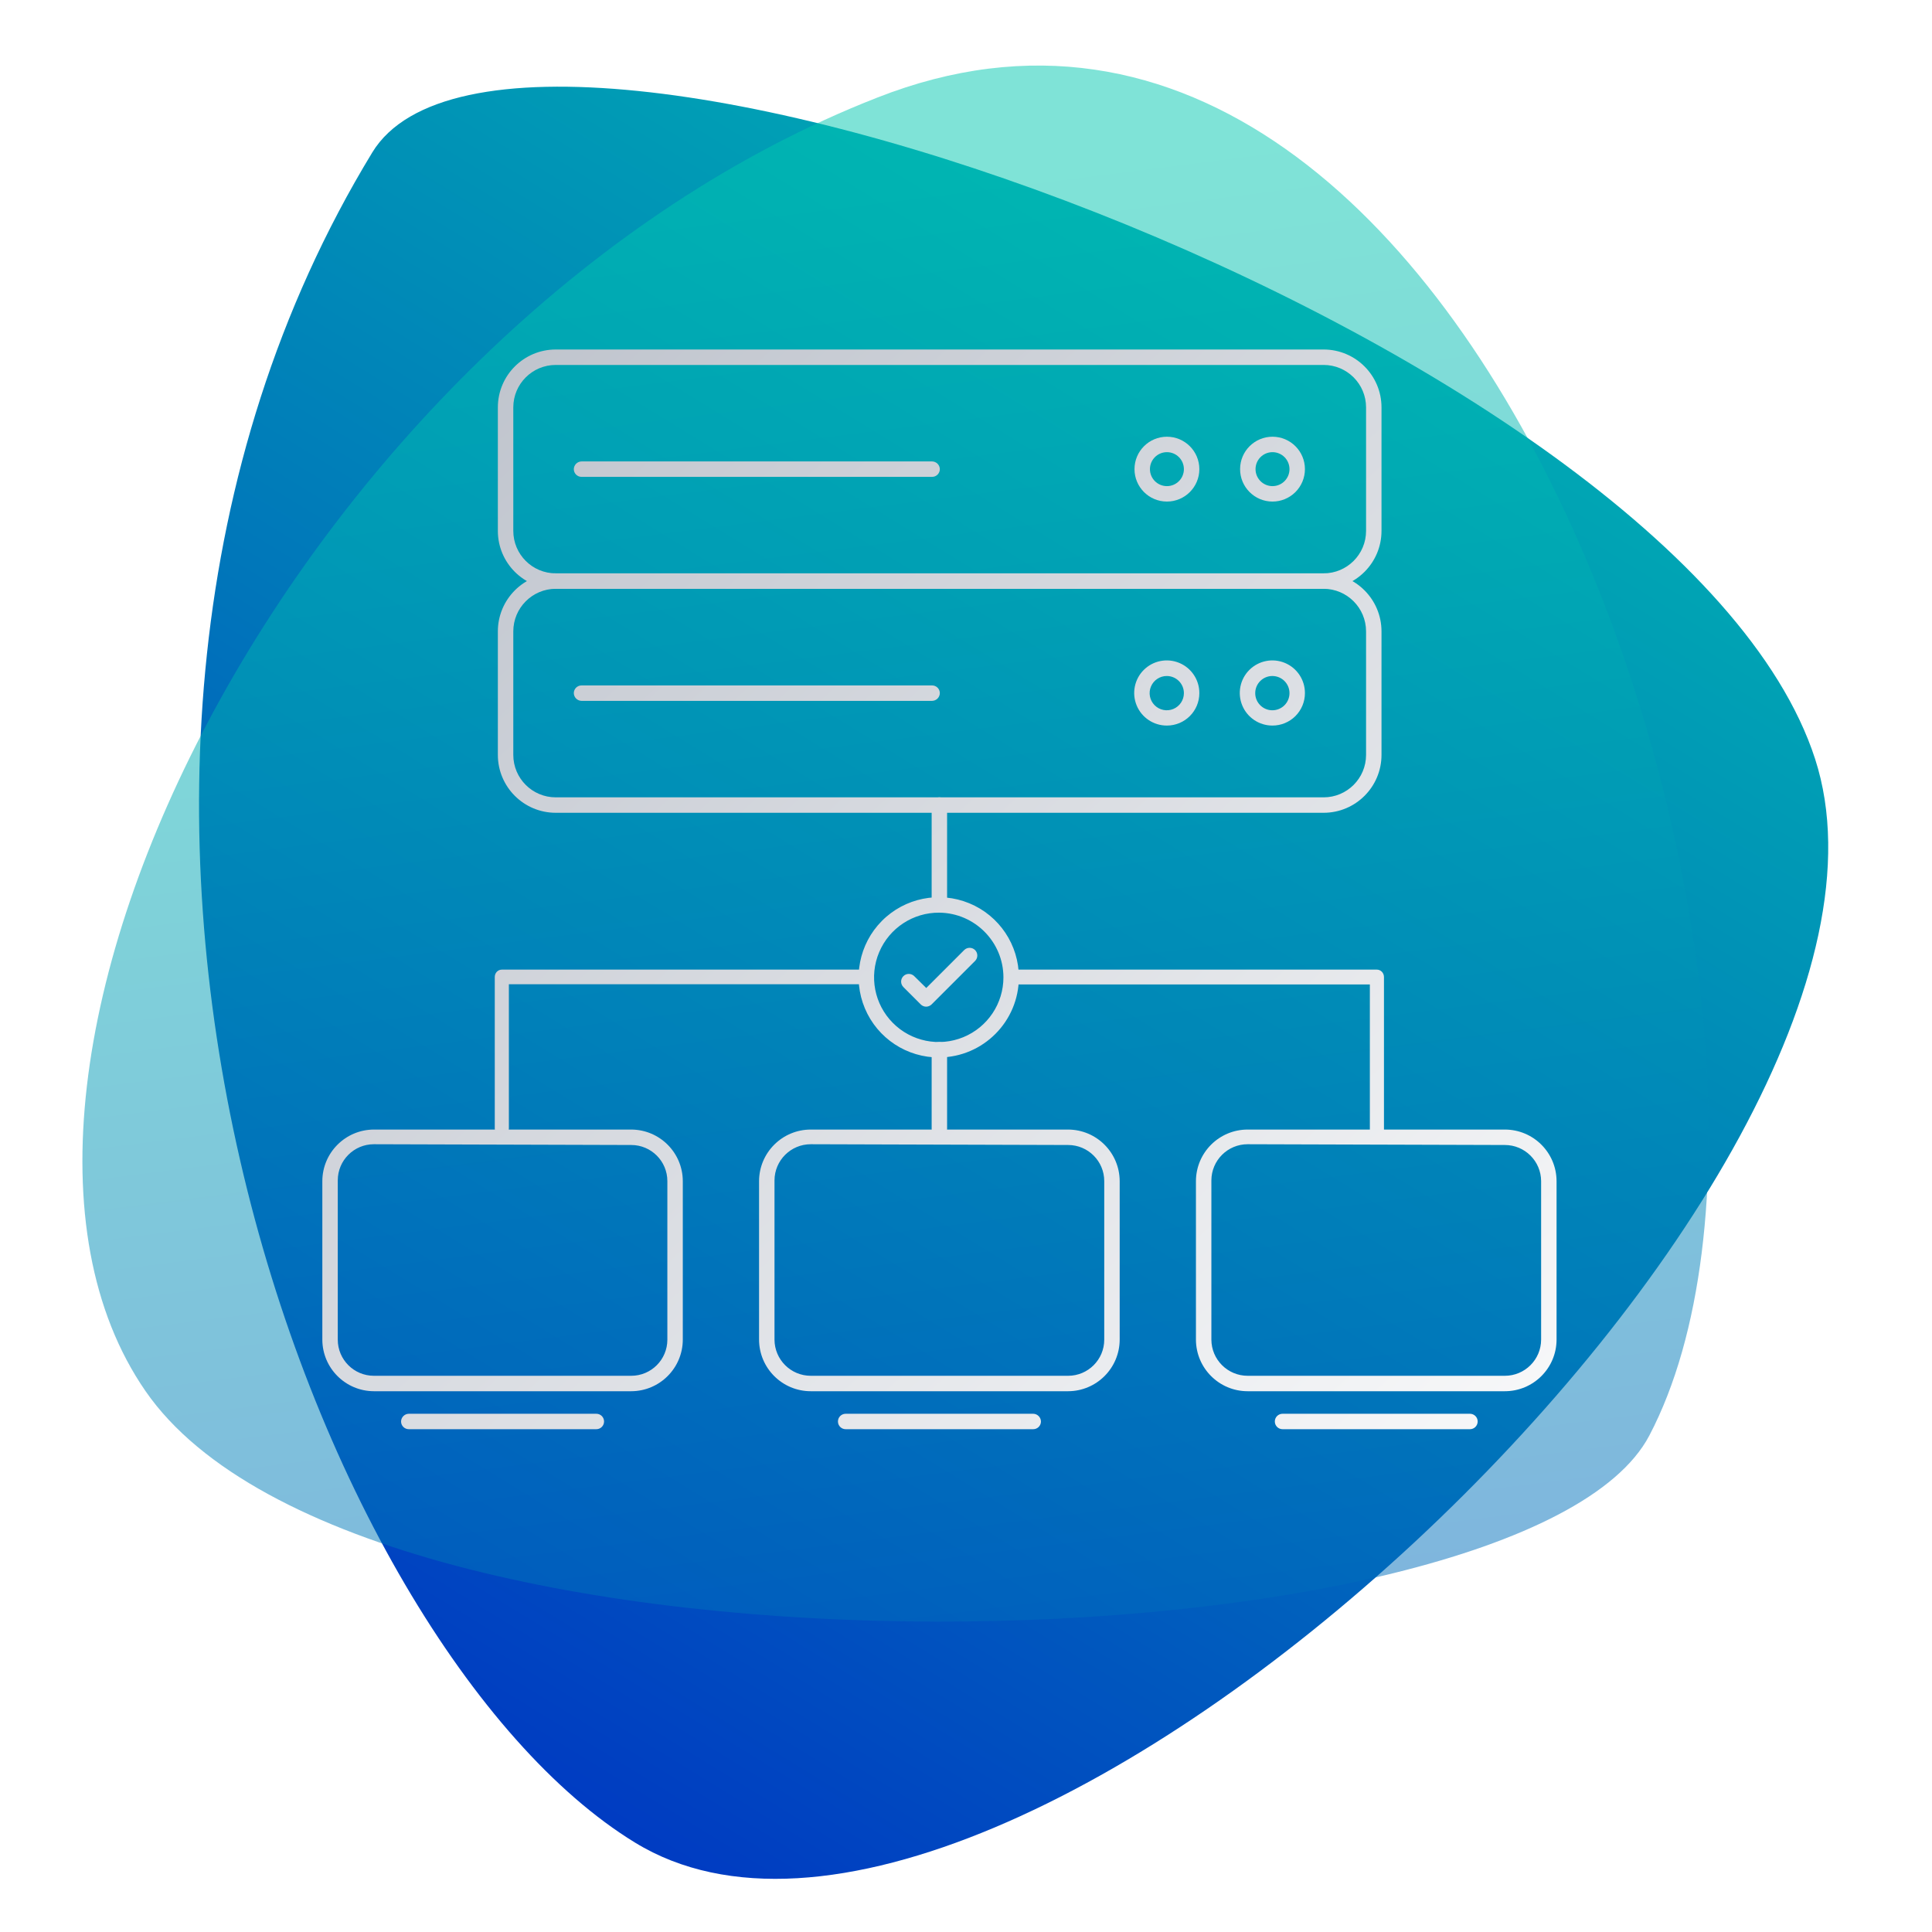
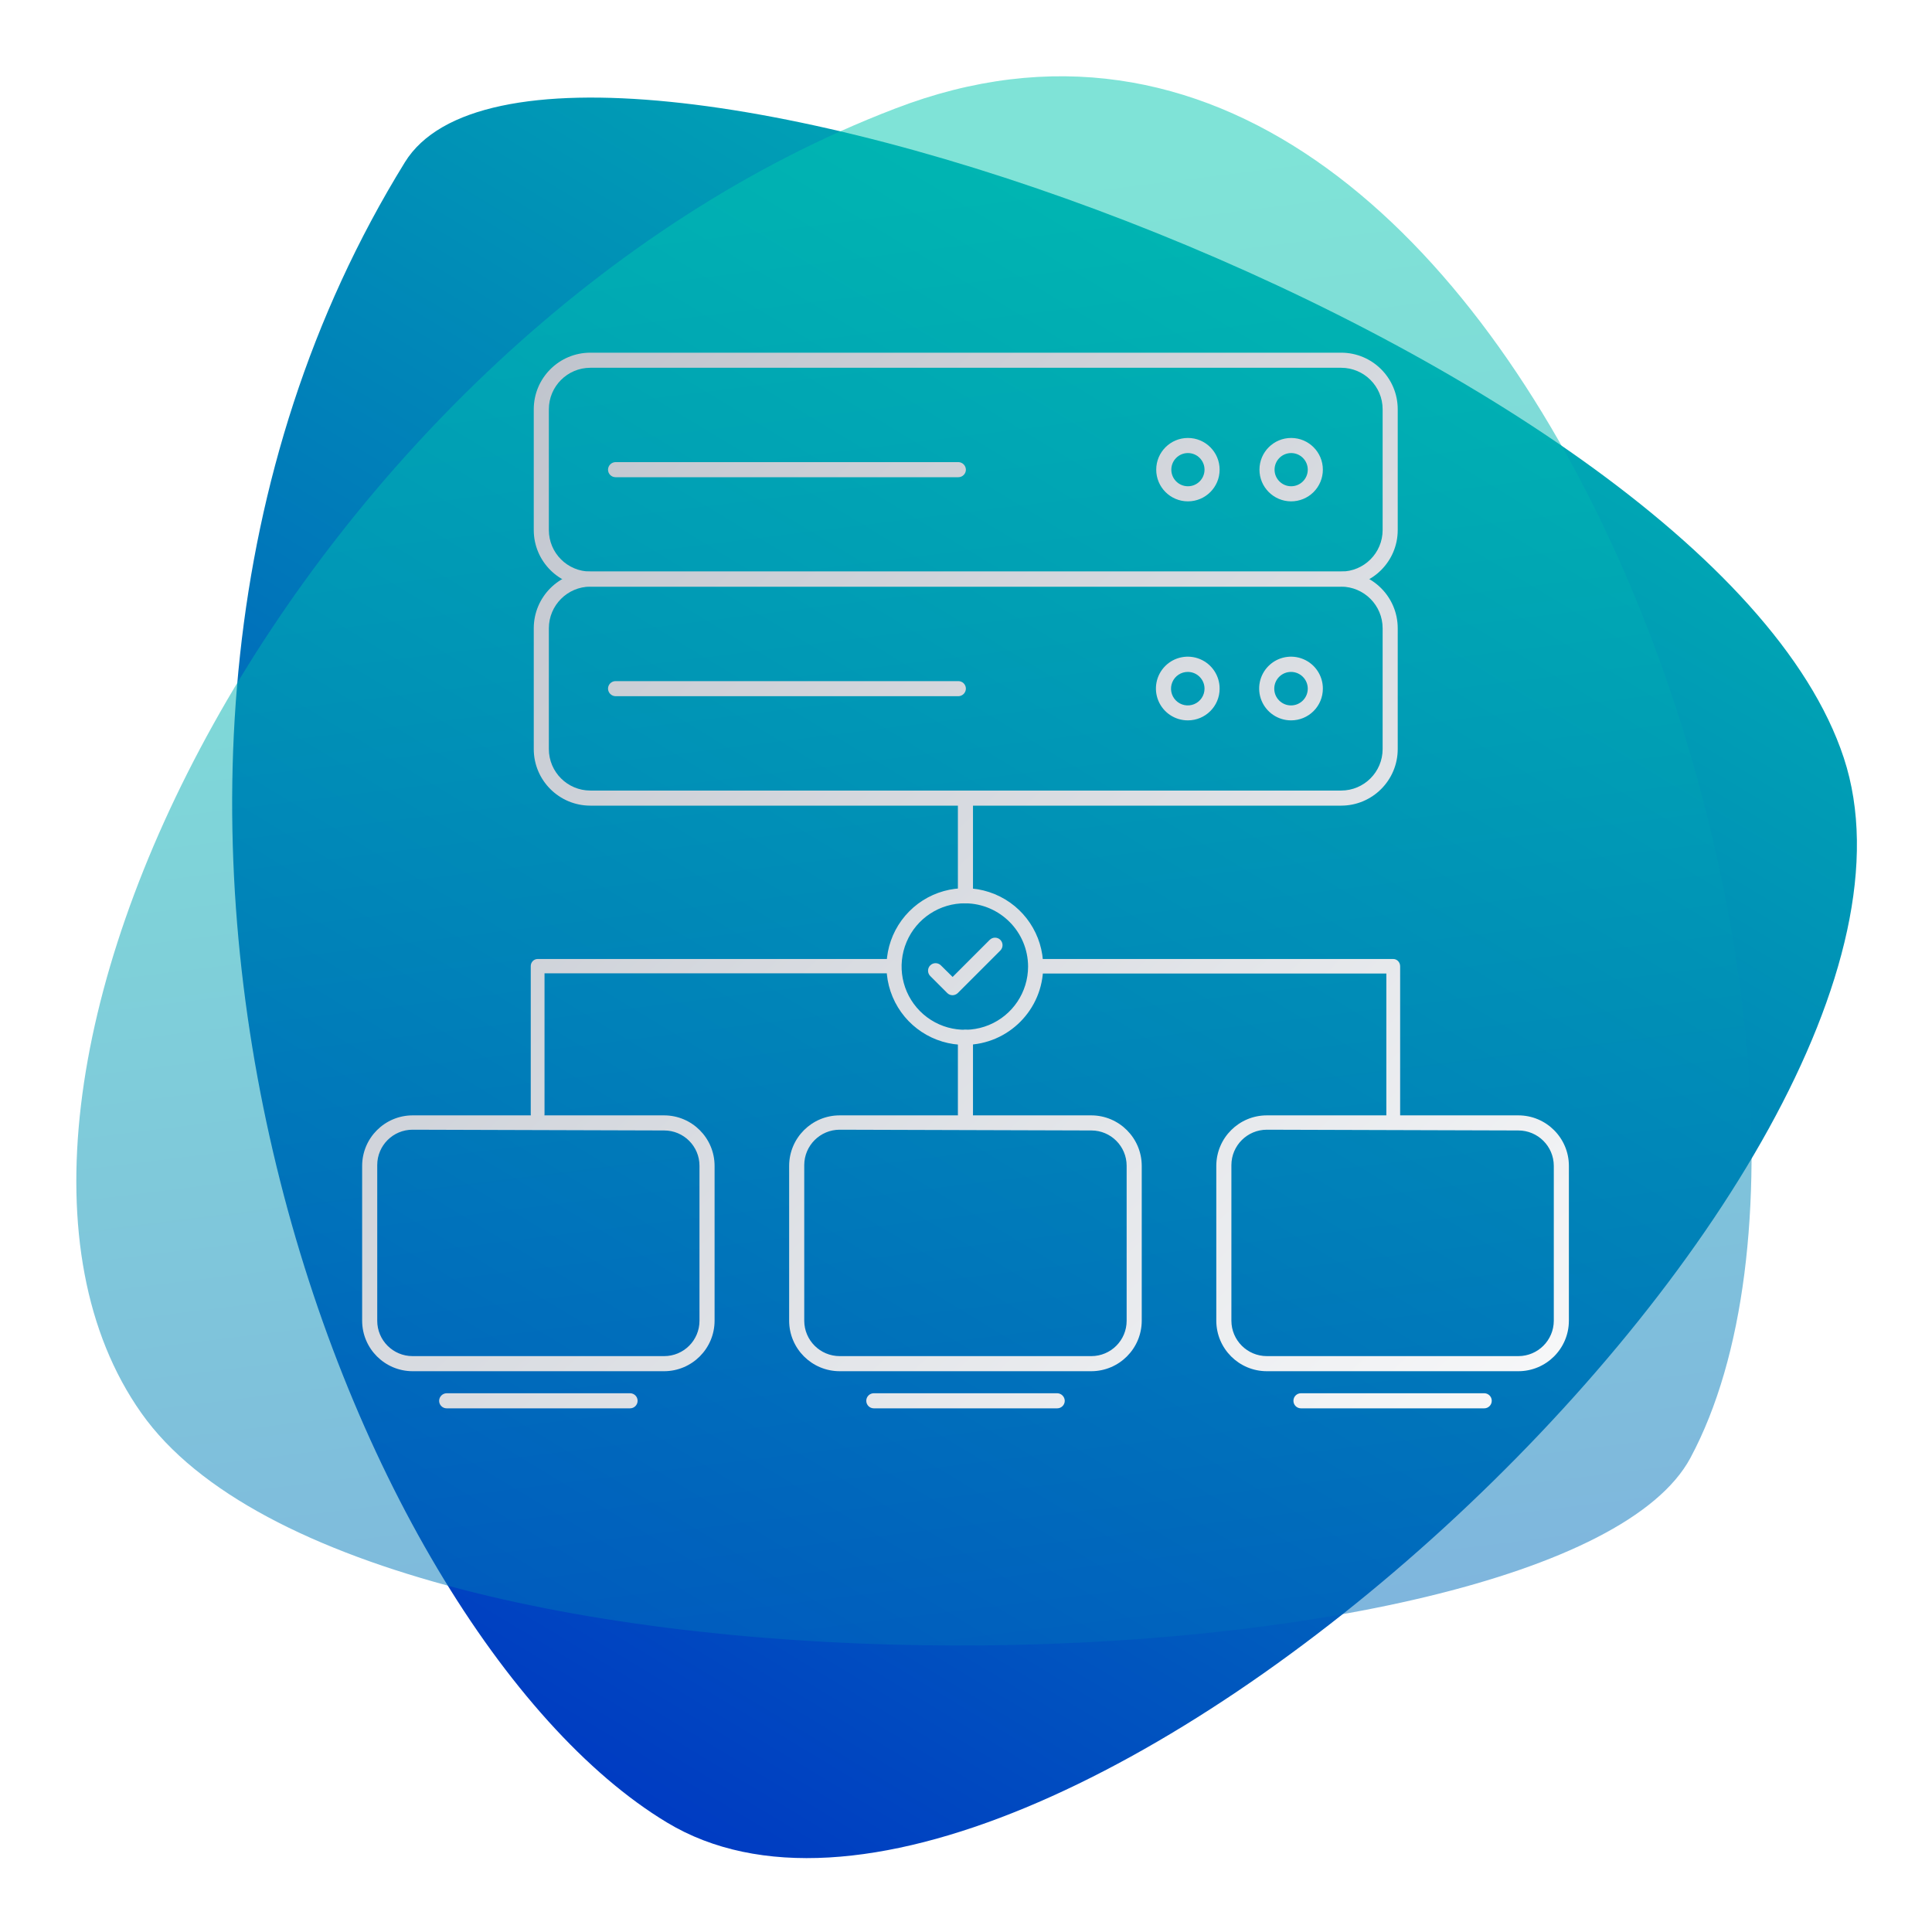
- <svg xmlns="http://www.w3.org/2000/svg" xmlns:xlink="http://www.w3.org/1999/xlink" data-name="Layer 1" version="1.1" viewBox="0 0 125.15 125.15">
-   <defs>
-     <style>.cls-1{fill:url(#linear-gradient)}.cls-2{opacity:.5;fill:url(#linear-gradient-2)}.cls-3{fill:url(#linear-gradient-3)}.cls-4{fill:url(#linear-gradient-4)}.cls-5{fill:url(#linear-gradient-5)}.cls-6{fill:url(#linear-gradient-6)}.cls-7{fill:url(#linear-gradient-7)}.cls-8{fill:url(#linear-gradient-8)}.cls-9{fill:url(#linear-gradient-9)}.cls-10{fill:url(#linear-gradient-10)}.cls-11{fill:url(#linear-gradient-11)}.cls-12{fill:url(#linear-gradient-12)}.cls-13{fill:url(#linear-gradient-13)}.cls-14{fill:url(#linear-gradient-14)}.cls-15{fill:url(#linear-gradient-15)}.cls-16{fill:url(#linear-gradient-16)}.cls-17{fill:url(#linear-gradient-17)}.cls-18{fill:url(#linear-gradient-18)}.cls-19{fill:url(#linear-gradient-19)}.cls-20{fill:url(#linear-gradient-20)}.cls-21{fill:url(#linear-gradient-21)}.cls-22{fill:url(#linear-gradient-22)}</style>
-     <linearGradient id="linear-gradient" x1="11.48" x2="119.8" y1="107.83" y2="-8.75" gradientTransform="translate(-11.03 14.64) rotate(-11.4)" gradientUnits="userSpaceOnUse">
-       <stop offset="0" stop-color="#0032c3" />
-       <stop offset=".42" stop-color="#0077ba" />
-       <stop offset=".81" stop-color="#00b1b2" />
-       <stop offset="1" stop-color="#00c8af" />
+ <svg xmlns="http://www.w3.org/2000/svg" xmlns:xlink="http://www.w3.org/1999/xlink" data-name="Layer 1" version="1.1" viewBox="0 0 128 128" id="svg85" width="128" height="128">
+   <defs id="defs39">
+     <style id="style2">.cls-1{fill:url(#linear-gradient)}.cls-2{opacity:.5;fill:url(#linear-gradient-2)}.cls-3{fill:url(#linear-gradient-3)}.cls-4{fill:url(#linear-gradient-4)}.cls-5{fill:url(#linear-gradient-5)}.cls-6{fill:url(#linear-gradient-6)}.cls-7{fill:url(#linear-gradient-7)}.cls-8{fill:url(#linear-gradient-8)}.cls-9{fill:url(#linear-gradient-9)}.cls-10{fill:url(#linear-gradient-10)}.cls-11{fill:url(#linear-gradient-11)}.cls-12{fill:url(#linear-gradient-12)}.cls-13{fill:url(#linear-gradient-13)}.cls-14{fill:url(#linear-gradient-14)}.cls-15{fill:url(#linear-gradient-15)}.cls-16{fill:url(#linear-gradient-16)}.cls-17{fill:url(#linear-gradient-17)}.cls-18{fill:url(#linear-gradient-18)}.cls-19{fill:url(#linear-gradient-19)}.cls-20{fill:url(#linear-gradient-20)}.cls-21{fill:url(#linear-gradient-21)}.cls-22{fill:url(#linear-gradient-22)}</style>
+     <linearGradient id="linear-gradient" x1="11.48" x2="119.8" y1="107.83" y2="-8.75" gradientTransform="rotate(-11.4,67.82194,62.57317)" gradientUnits="userSpaceOnUse">
+       <stop offset="0" stop-color="#0032c3" id="stop4" />
+       <stop offset=".42" stop-color="#0077ba" id="stop6" />
+       <stop offset=".81" stop-color="#00b1b2" id="stop8" />
+       <stop offset="1" stop-color="#00c8af" id="stop10" />
    </linearGradient>
-     <linearGradient id="linear-gradient-2" x1="-12.72" x2="90.24" y1="120.48" y2="18.59" gradientTransform="matrix(.62094 -.80709 .81128 .61773 -20.892 73.546)" xlink:href="#linear-gradient" />
+     <linearGradient id="linear-gradient-2" x1="-12.72" x2="90.24" y1="120.48" y2="18.59" gradientTransform="matrix(0.6542087,-0.8324581,0.8547468,0.6371462,-22.57837,76.53164)" xlink:href="#linear-gradient" />
    <linearGradient id="linear-gradient-3" x1="27.25" x2="118.94" y1="-6.51" y2="94.21" gradientUnits="userSpaceOnUse">
-       <stop offset="0" stop-color="#b1b7c2" />
-       <stop offset="1" stop-color="#fff" />
+       <stop offset="0" stop-color="#b1b7c2" id="stop14" />
+       <stop offset="1" stop-color="#fff" id="stop16" />
    </linearGradient>
-     <linearGradient id="linear-gradient-4" x1="39.05" x2="130.74" y1="-17.25" y2="83.47" xlink:href="#linear-gradient-3" />
-     <linearGradient id="linear-gradient-5" x1="35.31" x2="127" y1="-13.85" y2="86.87" xlink:href="#linear-gradient-3" />
-     <linearGradient id="linear-gradient-6" x1="20.79" x2="112.48" y1="-.63" y2="100.09" xlink:href="#linear-gradient-3" />
-     <linearGradient id="linear-gradient-7" x1="20.03" x2="111.72" y1=".06" y2="100.78" xlink:href="#linear-gradient-3" />
-     <linearGradient id="linear-gradient-8" x1="31.83" x2="123.52" y1="-10.68" y2="90.04" xlink:href="#linear-gradient-3" />
-     <linearGradient id="linear-gradient-9" x1="28.09" x2="119.78" y1="-7.28" y2="93.44" xlink:href="#linear-gradient-3" />
-     <linearGradient id="linear-gradient-10" x1="13.57" x2="105.26" y1="5.95" y2="106.66" xlink:href="#linear-gradient-3" />
-     <linearGradient id="linear-gradient-11" x1="10.87" x2="102.56" y1="8.41" y2="109.12" xlink:href="#linear-gradient-3" />
-     <linearGradient id="linear-gradient-12" x1="7.12" x2="98.81" y1="11.81" y2="112.53" gradientTransform="matrix(1 0 0 .914 0 5.8047)" xlink:href="#linear-gradient-3" />
-     <linearGradient id="linear-gradient-13" x1="14.81" x2="106.51" y1="4.81" y2="105.53" xlink:href="#linear-gradient-3" />
-     <linearGradient id="linear-gradient-14" x1="20.43" x2="112.12" y1="-.3" y2="100.41" gradientTransform="matrix(.91386 0 0 .961 5.8948 2.4494)" xlink:href="#linear-gradient-3" />
-     <linearGradient id="linear-gradient-15" x1="-1.28" x2="90.41" y1="19.46" y2="120.18" gradientTransform="matrix(.91271 0 0 .94767 4.6229 3.2866)" xlink:href="#linear-gradient-3" />
-     <linearGradient id="linear-gradient-16" x1="11.15" x2="102.84" y1="8.15" y2="108.87" xlink:href="#linear-gradient-3" />
-     <linearGradient id="linear-gradient-17" x1="18.31" x2="110" y1="1.63" y2="102.35" gradientTransform="translate(-2)" xlink:href="#linear-gradient-3" />
-     <linearGradient id="linear-gradient-18" x1="13.11" x2="104.8" y1="6.36" y2="107.08" gradientTransform="translate(-2)" xlink:href="#linear-gradient-3" />
-     <linearGradient id="linear-gradient-19" x1="1.74" x2="93.43" y1="16.71" y2="117.43" xlink:href="#linear-gradient-3" />
-     <linearGradient id="linear-gradient-20" x1="-3.46" x2="88.24" y1="21.44" y2="122.16" xlink:href="#linear-gradient-3" />
-     <linearGradient id="linear-gradient-21" x1="-14.83" x2="76.86" y1="31.8" y2="132.51" gradientTransform="translate(2)" xlink:href="#linear-gradient-3" />
-     <linearGradient id="linear-gradient-22" x1="-20.02" x2="71.67" y1="36.53" y2="137.24" gradientTransform="translate(2)" xlink:href="#linear-gradient-3" />
-     <linearGradient id="linearGradient958" x1="11.48" x2="119.8" y1="107.83" y2="-8.75" gradientTransform="matrix(1.0049 -.20005 .20263 .99215 -13.358 15.112)" gradientUnits="userSpaceOnUse" xlink:href="#linear-gradient" />
+     <linearGradient id="linear-gradient-4" x1="39.05" x2="130.74" y1="-17.25" y2="83.47" xlink:href="#linear-gradient-3" gradientTransform="translate(3.113202,0.7256577)" />
+     <linearGradient id="linear-gradient-5" x1="35.31" x2="127" y1="-13.85" y2="86.87" xlink:href="#linear-gradient-3" gradientTransform="translate(3.113202,0.7256577)" />
+     <linearGradient id="linear-gradient-6" x1="20.79" x2="112.48" y1="-0.63" y2="100.09" xlink:href="#linear-gradient-3" gradientTransform="translate(3.113202,0.7256577)" />
+     <linearGradient id="linear-gradient-7" x1="20.03" x2="111.72" y1="0.06" y2="100.78" xlink:href="#linear-gradient-3" gradientTransform="translate(3.113202,0.7256577)" />
+     <linearGradient id="linear-gradient-8" x1="31.83" x2="123.52" y1="-10.68" y2="90.04" xlink:href="#linear-gradient-3" gradientTransform="translate(3.113202,0.7256577)" />
+     <linearGradient id="linear-gradient-9" x1="28.09" x2="119.78" y1="-7.28" y2="93.44" xlink:href="#linear-gradient-3" gradientTransform="translate(3.113202,0.7256577)" />
+     <linearGradient id="linear-gradient-10" x1="13.57" x2="105.26" y1="5.95" y2="106.66" xlink:href="#linear-gradient-3" gradientTransform="translate(3.113202,0.7256577)" />
+     <linearGradient id="linear-gradient-11" x1="10.87" x2="102.56" y1="8.41" y2="109.12" xlink:href="#linear-gradient-3" gradientTransform="translate(3.113202,0.7256577)" />
+     <linearGradient id="linear-gradient-12" x1="7.12" x2="98.81" y1="11.81" y2="112.53" gradientTransform="matrix(1,0,0,0.914,3.113202,6.530358)" xlink:href="#linear-gradient-3" />
+     <linearGradient id="linear-gradient-13" x1="14.81" x2="106.51" y1="4.81" y2="105.53" xlink:href="#linear-gradient-3" gradientTransform="translate(3.113198,0.7256577)" />
+     <linearGradient id="linear-gradient-14" x1="20.43" x2="112.12" y1="-0.3" y2="100.41" gradientTransform="matrix(0.91386,0,0,0.961,9.008002,3.175058)" xlink:href="#linear-gradient-3" />
+     <linearGradient id="linear-gradient-15" x1="-1.28" x2="90.41" y1="19.46" y2="120.18" gradientTransform="matrix(0.91271,0,0,0.94767,7.736102,4.012258)" xlink:href="#linear-gradient-3" />
+     <linearGradient id="linear-gradient-16" x1="11.15" x2="102.84" y1="8.15" y2="108.87" xlink:href="#linear-gradient-3" gradientTransform="translate(3.113202,0.7256577)" />
+     <linearGradient id="linear-gradient-17" x1="18.31" x2="110" y1="1.63" y2="102.35" xlink:href="#linear-gradient-3" gradientTransform="translate(1.113202,0.7256577)" />
+     <linearGradient id="linear-gradient-18" x1="13.11" x2="104.8" y1="6.36" y2="107.08" xlink:href="#linear-gradient-3" gradientTransform="translate(1.113202,0.7256577)" />
+     <linearGradient id="linear-gradient-19" x1="1.74" x2="93.43" y1="16.71" y2="117.43" xlink:href="#linear-gradient-3" gradientTransform="translate(3.113202,0.7256577)" />
+     <linearGradient id="linear-gradient-20" x1="-3.46" x2="88.24" y1="21.44" y2="122.16" xlink:href="#linear-gradient-3" gradientTransform="translate(3.113202,0.7256577)" />
+     <linearGradient id="linear-gradient-21" x1="-14.83" x2="76.86" y1="31.8" y2="132.51" gradientTransform="translate(5.113202,0.7256577)" xlink:href="#linear-gradient-3" />
+     <linearGradient id="linear-gradient-22" x1="-20.02" x2="71.67" y1="36.53" y2="137.24" gradientTransform="translate(5.113202,0.7256577)" xlink:href="#linear-gradient-3" />
+     <linearGradient id="linearGradient958" x1="11.48" x2="119.8" y1="107.83" y2="-8.75" gradientTransform="matrix(1.0049,-0.20005,0.20263,0.99215,-13.358,15.112)" gradientUnits="userSpaceOnUse" xlink:href="#linear-gradient" />
+     <linearGradient xlink:href="#linear-gradient" id="linearGradient904" gradientUnits="userSpaceOnUse" gradientTransform="matrix(0.9998681,-0.1985904,0.2016088,0.9848988,-9.020054,15.53326)" x1="11.48" y1="107.83" x2="119.8" y2="-8.75" />
+     <linearGradient xlink:href="#linear-gradient-3" id="linearGradient906" gradientUnits="userSpaceOnUse" x1="27.25" y1="-6.51" x2="118.94" y2="94.21" gradientTransform="translate(3.113202,0.7256577)" />
  </defs>
-   <path fill="url(#linearGradient958)" stroke-width="1.019" d="m24.112 9.88c9.114-14.979 84.7 12.226 93.465 39.28 8.765 27.054-52.489 84.866-76.437 70.201-20.79-12.712-41.786-68.773-17.028-109.48z" class="cls-1" />
-   <path fill="url(#linear-gradient-2)" stroke-width="1.019" d="m106.84 92.989c-8.05 15.347-83.161 17.756-97.413-2.876-14.252-20.632 10.482-69.346 47.394-83.789 39.599-15.571 63.658 60.656 50.019 86.665z" class="cls-2" />
-   <path d="M85.74,38.14H36a3.75,3.75,0,0,1-3.75-3.75v-8A3.75,3.75,0,0,1,36,22.64H85.74a3.75,3.75,0,0,1,3.75,3.75v8A3.75,3.75,0,0,1,85.74,38.14ZM36,23.64a2.75,2.75,0,0,0-2.75,2.75v8A2.75,2.75,0,0,0,36,37.14H85.74a2.75,2.75,0,0,0,2.75-2.75v-8a2.75,2.75,0,0,0-2.75-2.75Z" class="cls-3" />
-   <path d="m82.42 32.49a2.1 2.1 0 1 1 2.11-2.1 2.1 2.1 0 0 1-2.11 2.1zm0-3.2a1.1 1.1 0 1 0 1.11 1.1 1.1 1.1 0 0 0-1.11-1.1z" class="cls-4" />
-   <path d="m75.59 32.49a2.1 2.1 0 1 1 2.1-2.1 2.1 2.1 0 0 1-2.1 2.1zm0-3.2a1.1 1.1 0 1 0 1.1 1.1 1.1 1.1 0 0 0-1.1-1.1z" class="cls-5" />
-   <path d="M60.38,30.89H37.67a.5.5,0,0,1-.5-.5.51.51,0,0,1,.5-.5H60.38a.51.51,0,0,1,.5.5A.5.5,0,0,1,60.38,30.89Z" class="cls-6" />
-   <path d="M85.74,52.65H36a3.75,3.75,0,0,1-3.75-3.75v-8A3.76,3.76,0,0,1,36,37.14H85.74a3.76,3.76,0,0,1,3.75,3.76v8A3.75,3.75,0,0,1,85.74,52.65ZM36,38.14a2.76,2.76,0,0,0-2.75,2.76v8A2.75,2.75,0,0,0,36,51.65H85.74a2.75,2.75,0,0,0,2.75-2.75v-8a2.76,2.76,0,0,0-2.75-2.76Z" class="cls-7" />
-   <path d="m82.42 47a2.11 2.11 0 1 1 2.11-2.1 2.1 2.1 0 0 1-2.11 2.1zm0-3.21a1.11 1.11 0 1 0 1.11 1.11 1.11 1.11 0 0 0-1.11-1.11z" class="cls-8" />
-   <path d="m75.59 47a2.11 2.11 0 1 1 2.1-2.1 2.1 2.1 0 0 1-2.1 2.1zm0-3.21a1.11 1.11 0 1 0 1.1 1.11 1.11 1.11 0 0 0-1.1-1.11z" class="cls-9" />
-   <path d="M60.38,45.4H37.67a.51.51,0,0,1-.5-.5.5.5,0,0,1,.5-.5H60.38a.5.5,0,0,1,.5.5A.51.51,0,0,1,60.38,45.4Z" class="cls-10" />
-   <path d="m60.85 68.5a5.19 5.19 0 1 1 5.15-5.19 5.2 5.2 0 0 1-5.15 5.19zm0-9.38a4.19 4.19 0 1 0 4.15 4.19 4.2 4.2 0 0 0-4.15-4.19z" class="cls-11" />
-   <path fill="url(#linear-gradient-12)" stroke-width=".956" d="m60.85 73.596a0.5 0.457 0 0 1-0.5-0.457v-5.182a0.51 0.466 0 0 1 0.5-0.457 0.5 0.457 0 0 1 0.5 0.457v5.182a0.5 0.457 0 0 1-0.5 0.457z" class="cls-12" />
-   <path d="M60.85,59.12a.51.51,0,0,1-.5-.5V52.15a.5.5,0,0,1,.5-.5.5.5,0,0,1,.5.5v6.47A.5.5,0,0,1,60.85,59.12Z" class="cls-13" />
-   <path fill="url(#linear-gradient-14)" stroke-width=".937" d="m89.193 73.727a0.457 0.48 0 0 1-0.457-0.48v-9.476h-22.947a0.457 0.48 0 0 1 0-0.961h23.404a0.457 0.48 0 0 1 0.457 0.48v9.956a0.457 0.48 0 0 1-0.457 0.48z" class="cls-14" />
-   <path fill="url(#linear-gradient-15)" stroke-width=".93" d="m32.506 73.576a0.456 0.474 0 0 1-0.456-0.474v-9.818a0.456 0.474 0 0 1 0.456-0.474h23.375a0.456 0.474 0 0 1 0 0.948h-22.918v9.344a0.456 0.474 0 0 1-0.456 0.474z" class="cls-15" />
-   <path d="M60,65.21a.5.5,0,0,1-.35-.14l-1.13-1.13a.5.5,0,0,1,0-.71.5.5,0,0,1,.7,0L60,64l2.46-2.46a.5.5,0,0,1,.7,0,.5.5,0,0,1,0,.71l-2.81,2.81A.52.52,0,0,1,60,65.21Z" class="cls-16" />
-   <path fill="url(#linear-gradient-17)" d="m97.48 90.12h-16.66a3.35 3.35 0 0 1-3.35-3.34v-10.27a3.35 3.35 0 0 1 3.35-3.34h16.66a3.35 3.35 0 0 1 3.35 3.34v10.27a3.35 3.35 0 0 1-3.35 3.34zm-16.66-16a2.35 2.35 0 0 0-2.35 2.34v10.32a2.35 2.35 0 0 0 2.35 2.34h16.66a2.35 2.35 0 0 0 2.35-2.34v-10.27a2.35 2.35 0 0 0-2.35-2.34z" class="cls-17" />
-   <path fill="url(#linear-gradient-18)" d="m95.22 92.58h-12.14a0.5 0.5 0 0 1-0.5-0.5 0.5 0.5 0 0 1 0.5-0.5h12.14a0.5 0.5 0 0 1 0.5 0.5 0.5 0.5 0 0 1-0.5 0.5z" class="cls-18" />
-   <path d="M69.19,90.12H52.52a3.35,3.35,0,0,1-3.35-3.34V76.51a3.35,3.35,0,0,1,3.35-3.34H69.19a3.35,3.35,0,0,1,3.34,3.34V86.78A3.35,3.35,0,0,1,69.19,90.12Zm-16.67-16a2.35,2.35,0,0,0-2.35,2.34V86.78a2.35,2.35,0,0,0,2.35,2.34H69.19a2.34,2.34,0,0,0,2.34-2.34V76.51a2.34,2.34,0,0,0-2.34-2.34Z" class="cls-19" />
-   <path d="M66.93,92.58H54.78a.5.5,0,0,1-.5-.5.5.5,0,0,1,.5-.5H66.93a.51.51,0,0,1,.5.5A.5.5,0,0,1,66.93,92.58Z" class="cls-20" />
-   <path fill="url(#linear-gradient-21)" d="m40.89 90.12h-16.67a3.35 3.35 0 0 1-3.34-3.34v-10.27a3.35 3.35 0 0 1 3.34-3.34h16.67a3.35 3.35 0 0 1 3.34 3.34v10.27a3.35 3.35 0 0 1-3.34 3.34zm-16.67-16a2.34 2.34 0 0 0-2.34 2.34v10.32a2.34 2.34 0 0 0 2.34 2.34h16.67a2.34 2.34 0 0 0 2.34-2.34v-10.27a2.34 2.34 0 0 0-2.34-2.34z" class="cls-21" />
-   <path fill="url(#linear-gradient-22)" d="m38.63 92.58h-12.15a0.5 0.5 0 0 1-0.5-0.5 0.51 0.51 0 0 1 0.5-0.5h12.15a0.5 0.5 0 0 1 0.5 0.5 0.5 0.5 0 0 1-0.5 0.5z" class="cls-22" />
+   <path fill="url(#linearGradient958)" stroke-width="1.032" d="M 26.824,10.75 C 36.12,-4.299 113.218,23.034 122.158,50.216 131.098,77.398 68.62,135.482 44.193,120.748 22.987,107.976 1.572,51.651 26.824,10.751 Z" class="cls-1" id="path41" style="fill:url(#linearGradient904)" />
+   <path fill="url(#linear-gradient-2)" stroke-width="1.062" d="M 111.997,96.586 C 103.515,112.415 24.381,114.9 9.365,93.619 -5.651,72.339 20.409,22.093 59.298,7.196 101.019,-8.864 126.367,69.759 111.997,96.585 Z" class="cls-2" id="path43" style="fill:url(#linear-gradient-2)" />
+   <path d="m 88.853,38.866 h -49.74 a 3.75,3.75 0 0 1 -3.75,-3.75 v -8 a 3.75,3.75 0 0 1 3.75,-3.75 h 49.74 a 3.75,3.75 0 0 1 3.75,3.75 v 8 a 3.75,3.75 0 0 1 -3.75,3.75 z m -49.74,-14.5 a 2.75,2.75 0 0 0 -2.75,2.75 v 8 a 2.75,2.75 0 0 0 2.75,2.75 h 49.74 a 2.75,2.75 0 0 0 2.75,-2.75 v -8 a 2.75,2.75 0 0 0 -2.75,-2.75 z" class="cls-3" id="path45" style="fill:url(#linearGradient906)" />
+   <path d="m 85.533,33.216 a 2.1,2.1 0 1 1 2.11,-2.1 2.1,2.1 0 0 1 -2.11,2.1 z m 0,-3.2 a 1.1,1.1 0 1 0 1.11,1.1 1.1,1.1 0 0 0 -1.11,-1.1 z" class="cls-4" id="path47" style="fill:url(#linear-gradient-4)" />
+   <path d="m 78.703,33.216 a 2.1,2.1 0 1 1 2.1,-2.1 2.1,2.1 0 0 1 -2.1,2.1 z m 0,-3.2 a 1.1,1.1 0 1 0 1.1,1.1 1.1,1.1 0 0 0 -1.1,-1.1 z" class="cls-5" id="path49" style="fill:url(#linear-gradient-5)" />
+   <path d="m 63.493,31.616 h -22.71 a 0.5,0.5 0 0 1 -0.5,-0.5 0.51,0.51 0 0 1 0.5,-0.5 h 22.71 a 0.51,0.51 0 0 1 0.5,0.5 0.5,0.5 0 0 1 -0.5,0.5 z" class="cls-6" id="path51" style="fill:url(#linear-gradient-6)" />
+   <path d="m 88.853,53.376 h -49.74 a 3.75,3.75 0 0 1 -3.75,-3.75 v -8 a 3.76,3.76 0 0 1 3.75,-3.76 h 49.74 a 3.76,3.76 0 0 1 3.75,3.76 v 8 a 3.75,3.75 0 0 1 -3.75,3.75 z m -49.74,-14.51 a 2.76,2.76 0 0 0 -2.75,2.76 v 8 a 2.75,2.75 0 0 0 2.75,2.75 h 49.74 a 2.75,2.75 0 0 0 2.75,-2.75 v -8 a 2.76,2.76 0 0 0 -2.75,-2.76 z" class="cls-7" id="path53" style="fill:url(#linear-gradient-7)" />
+   <path d="m 85.533,47.726 a 2.11,2.11 0 1 1 2.11,-2.1 2.1,2.1 0 0 1 -2.11,2.1 z m 0,-3.21 a 1.11,1.11 0 1 0 1.11,1.11 1.11,1.11 0 0 0 -1.11,-1.11 z" class="cls-8" id="path55" style="fill:url(#linear-gradient-8)" />
+   <path d="m 78.703,47.726 a 2.11,2.11 0 1 1 2.1,-2.1 2.1,2.1 0 0 1 -2.1,2.1 z m 0,-3.21 a 1.11,1.11 0 1 0 1.1,1.11 1.11,1.11 0 0 0 -1.1,-1.11 z" class="cls-9" id="path57" style="fill:url(#linear-gradient-9)" />
+   <path d="m 63.493,46.126 h -22.71 a 0.51,0.51 0 0 1 -0.5,-0.5 0.5,0.5 0 0 1 0.5,-0.5 h 22.71 a 0.5,0.5 0 0 1 0.5,0.5 0.51,0.51 0 0 1 -0.5,0.5 z" class="cls-10" id="path59" style="fill:url(#linear-gradient-10)" />
+   <path d="m 63.963,69.226 a 5.19,5.19 0 1 1 5.15,-5.19 5.2,5.2 0 0 1 -5.15,5.19 z m 0,-9.38 a 4.19,4.19 0 1 0 4.15,4.19 4.2,4.2 0 0 0 -4.15,-4.19 z" class="cls-11" id="path61" style="fill:url(#linear-gradient-11);stroke-width:1" />
+   <path fill="url(#linear-gradient-12)" stroke-width="0.956" d="m 63.963,74.322 a 0.5,0.457 0 0 1 -0.5,-0.457 v -5.182 a 0.51,0.466 0 0 1 0.5,-0.457 0.5,0.457 0 0 1 0.5,0.457 v 5.182 a 0.5,0.457 0 0 1 -0.5,0.457 z" class="cls-12" id="path63" style="fill:url(#linear-gradient-12)" />
+   <path d="m 63.963,59.846 a 0.51,0.51 0 0 1 -0.5,-0.5 v -6.47 a 0.5,0.5 0 0 1 0.5,-0.5 0.5,0.5 0 0 1 0.5,0.5 v 6.47 a 0.5,0.5 0 0 1 -0.5,0.5 z" class="cls-13" id="path65" style="fill:url(#linear-gradient-13);stroke-width:1" />
+   <path fill="url(#linear-gradient-14)" stroke-width="0.937" d="m 92.306,74.453 a 0.457,0.48 0 0 1 -0.457,-0.48 v -9.476 h -22.947 a 0.457,0.48 0 0 1 0,-0.961 h 23.404 a 0.457,0.48 0 0 1 0.457,0.48 v 9.956 a 0.457,0.48 0 0 1 -0.457,0.48 z" class="cls-14" id="path67" style="fill:url(#linear-gradient-14)" />
+   <path fill="url(#linear-gradient-15)" stroke-width="0.93" d="m 35.619,74.302 a 0.456,0.474 0 0 1 -0.456,-0.474 v -9.818 a 0.456,0.474 0 0 1 0.456,-0.474 h 23.375 a 0.456,0.474 0 0 1 0,0.948 h -22.918 v 9.344 a 0.456,0.474 0 0 1 -0.456,0.474 z" class="cls-15" id="path69" style="fill:url(#linear-gradient-15)" />
+   <path d="m 63.113,65.936 a 0.5,0.5 0 0 1 -0.35,-0.14 l -1.13,-1.13 a 0.5,0.5 0 0 1 0,-0.71 0.5,0.5 0 0 1 0.7,0 l 0.78,0.77 2.46,-2.46 a 0.5,0.5 0 0 1 0.7,0 0.5,0.5 0 0 1 0,0.71 l -2.81,2.81 a 0.52,0.52 0 0 1 -0.35,0.15 z" class="cls-16" id="path71" style="fill:url(#linear-gradient-16)" />
+   <path fill="url(#linear-gradient-17)" d="M 100.593,90.846 H 83.933 a 3.35,3.35 0 0 1 -3.35,-3.34 v -10.27 a 3.35,3.35 0 0 1 3.35,-3.34 h 16.66 a 3.35,3.35 0 0 1 3.35,3.34 v 10.27 a 3.35,3.35 0 0 1 -3.35,3.34 z m -16.66,-16 a 2.35,2.35 0 0 0 -2.35,2.34 v 10.32 a 2.35,2.35 0 0 0 2.35,2.34 h 16.66 a 2.35,2.35 0 0 0 2.35,-2.34 v -10.27 a 2.35,2.35 0 0 0 -2.35,-2.34 z" class="cls-17" id="path73" style="fill:url(#linear-gradient-17)" />
+   <path fill="url(#linear-gradient-18)" d="m 98.333,93.306 h -12.14 a 0.5,0.5 0 0 1 -0.5,-0.5 0.5,0.5 0 0 1 0.5,-0.5 h 12.14 a 0.5,0.5 0 0 1 0.5,0.5 0.5,0.5 0 0 1 -0.5,0.5 z" class="cls-18" id="path75" style="fill:url(#linear-gradient-18)" />
+   <path d="m 72.303,90.846 h -16.67 a 3.35,3.35 0 0 1 -3.35,-3.34 v -10.27 a 3.35,3.35 0 0 1 3.35,-3.34 h 16.67 a 3.35,3.35 0 0 1 3.34,3.34 v 10.27 a 3.35,3.35 0 0 1 -3.34,3.34 z m -16.67,-16 a 2.35,2.35 0 0 0 -2.35,2.34 v 10.32 a 2.35,2.35 0 0 0 2.35,2.34 h 16.67 a 2.34,2.34 0 0 0 2.34,-2.34 v -10.27 a 2.34,2.34 0 0 0 -2.34,-2.34 z" class="cls-19" id="path77" style="fill:url(#linear-gradient-19)" />
+   <path d="m 70.043,93.306 h -12.15 a 0.5,0.5 0 0 1 -0.5,-0.5 0.5,0.5 0 0 1 0.5,-0.5 h 12.15 a 0.51,0.51 0 0 1 0.5,0.5 0.5,0.5 0 0 1 -0.5,0.5 z" class="cls-20" id="path79" style="fill:url(#linear-gradient-20)" />
+   <path fill="url(#linear-gradient-21)" d="m 44.003,90.846 h -16.67 a 3.35,3.35 0 0 1 -3.34,-3.34 v -10.27 a 3.35,3.35 0 0 1 3.34,-3.34 h 16.67 a 3.35,3.35 0 0 1 3.34,3.34 v 10.27 a 3.35,3.35 0 0 1 -3.34,3.34 z m -16.67,-16 a 2.34,2.34 0 0 0 -2.34,2.34 v 10.32 a 2.34,2.34 0 0 0 2.34,2.34 h 16.67 a 2.34,2.34 0 0 0 2.34,-2.34 v -10.27 a 2.34,2.34 0 0 0 -2.34,-2.34 z" class="cls-21" id="path81" style="fill:url(#linear-gradient-21)" />
+   <path fill="url(#linear-gradient-22)" d="m 41.743,93.306 h -12.15 a 0.5,0.5 0 0 1 -0.5,-0.5 0.51,0.51 0 0 1 0.5,-0.5 h 12.15 a 0.5,0.5 0 0 1 0.5,0.5 0.5,0.5 0 0 1 -0.5,0.5 z" class="cls-22" id="path83" style="fill:url(#linear-gradient-22)" />
</svg>
